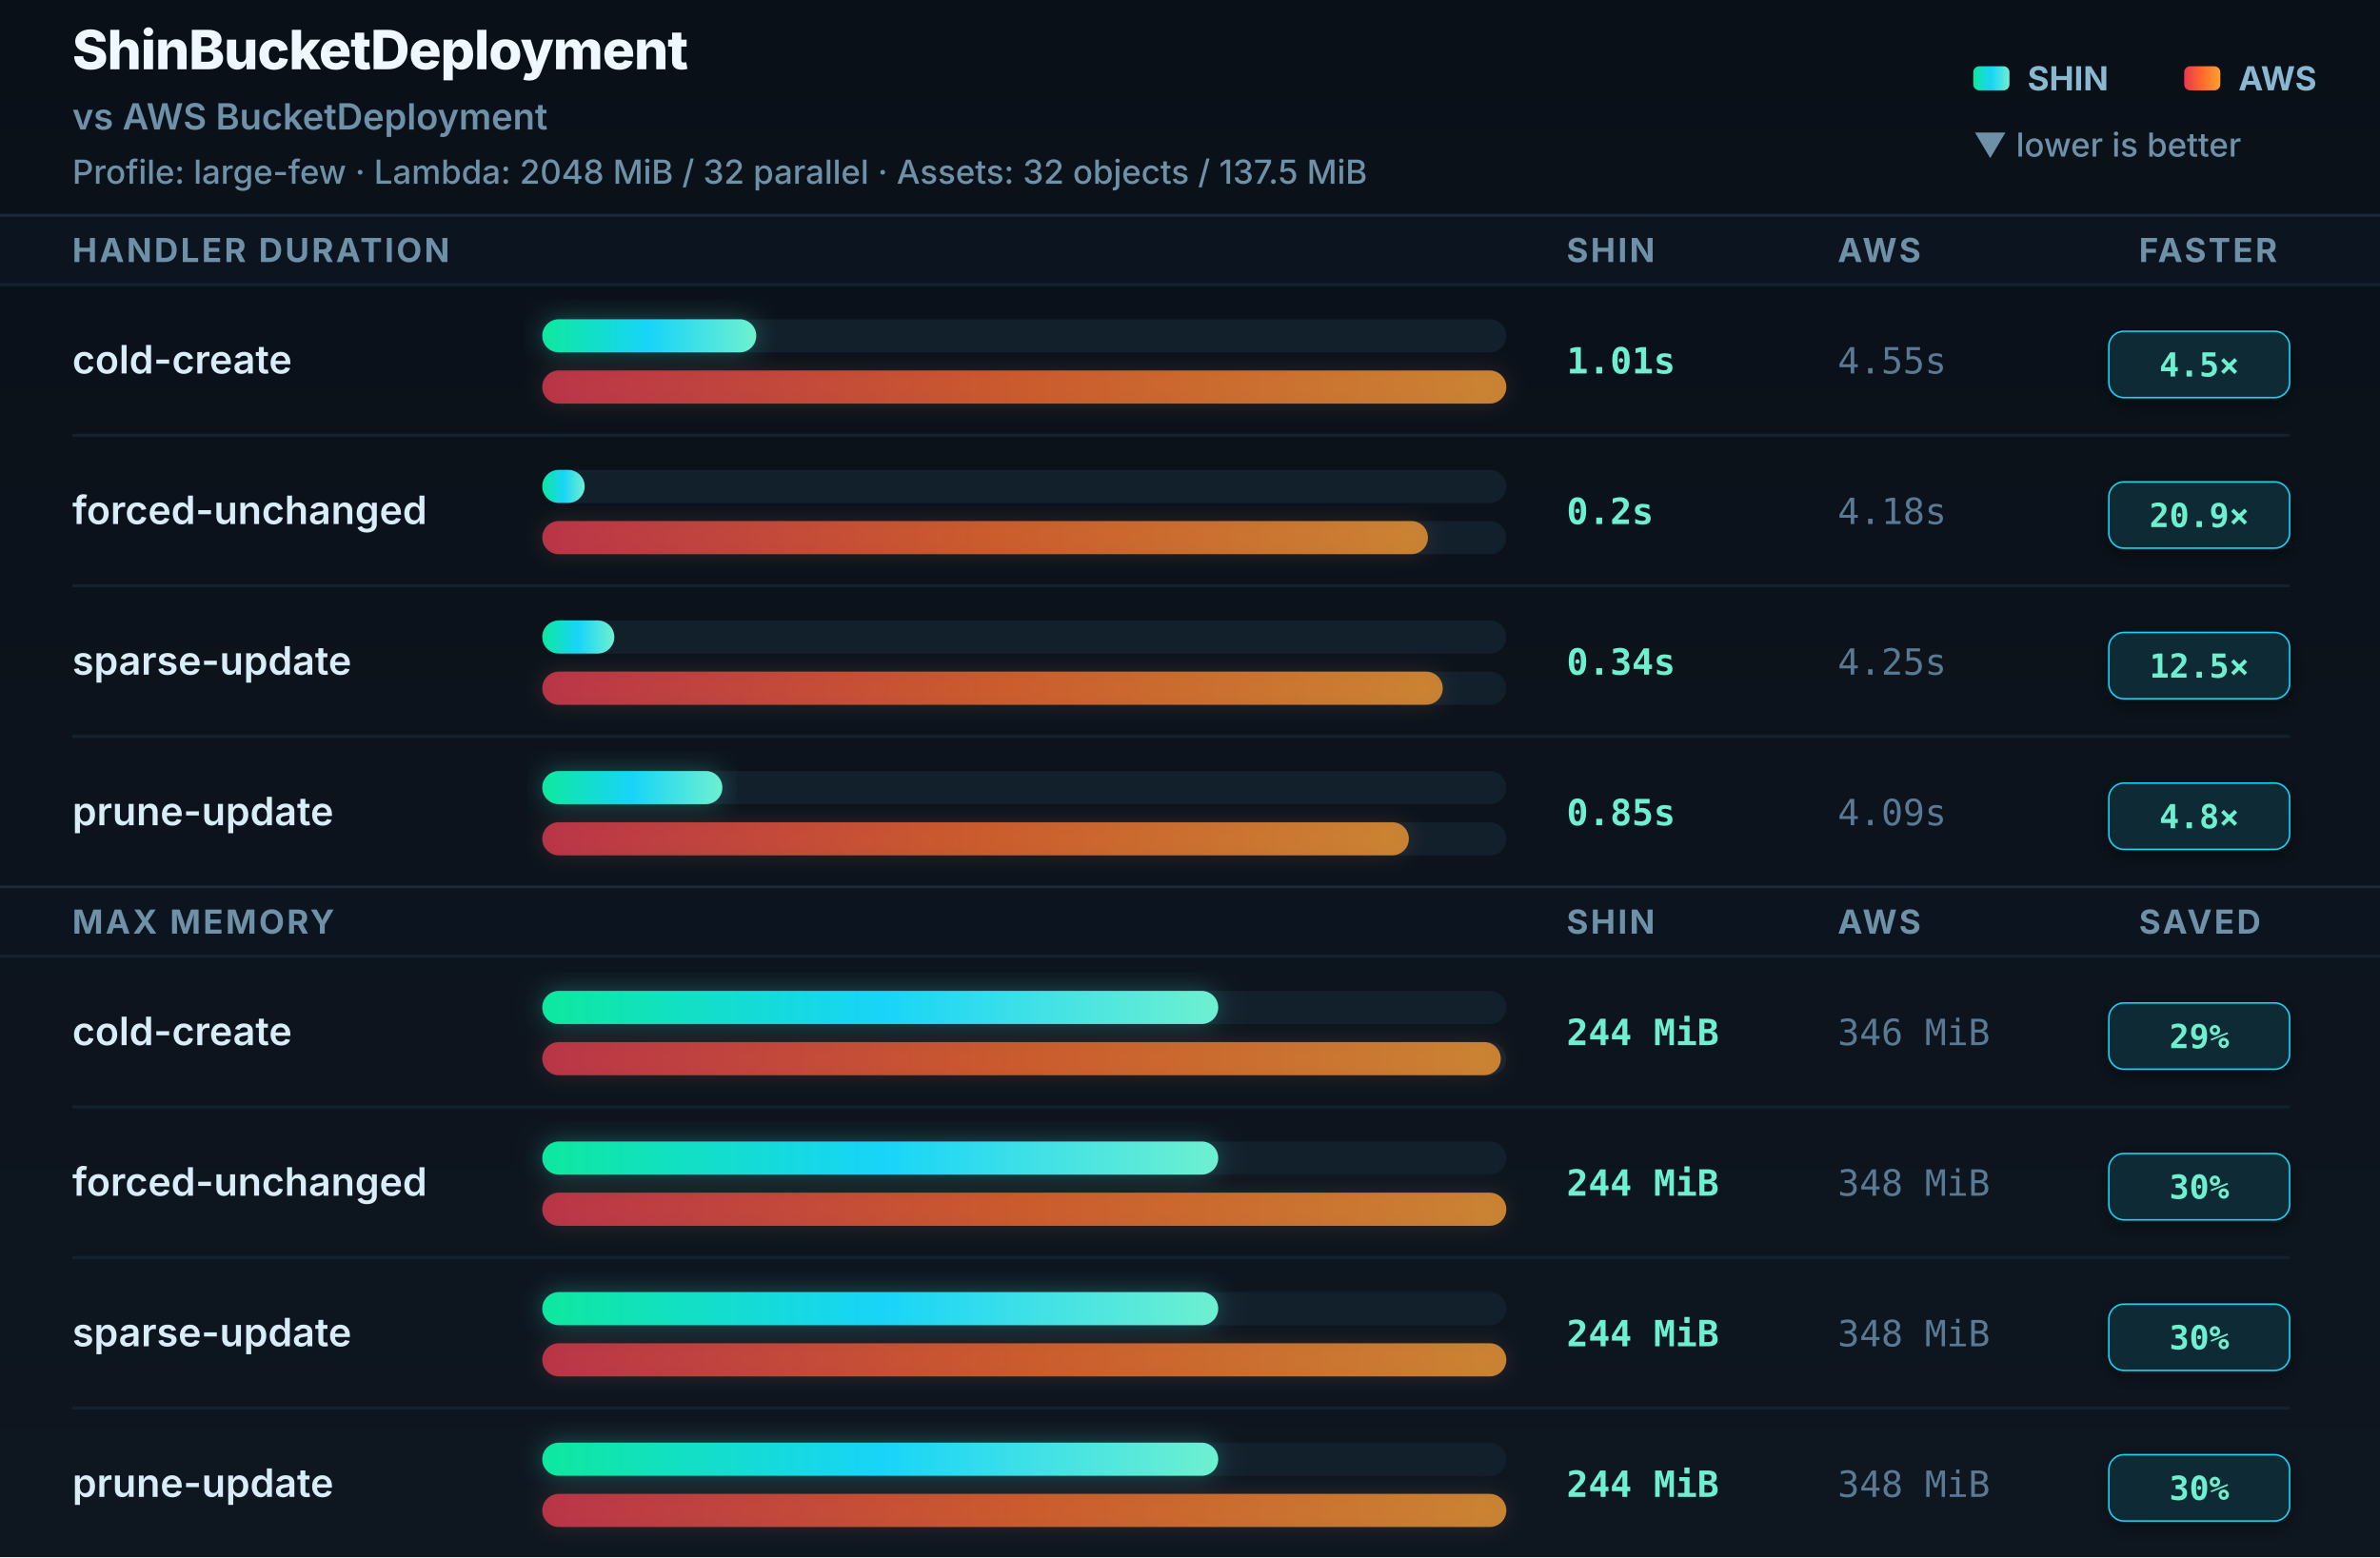
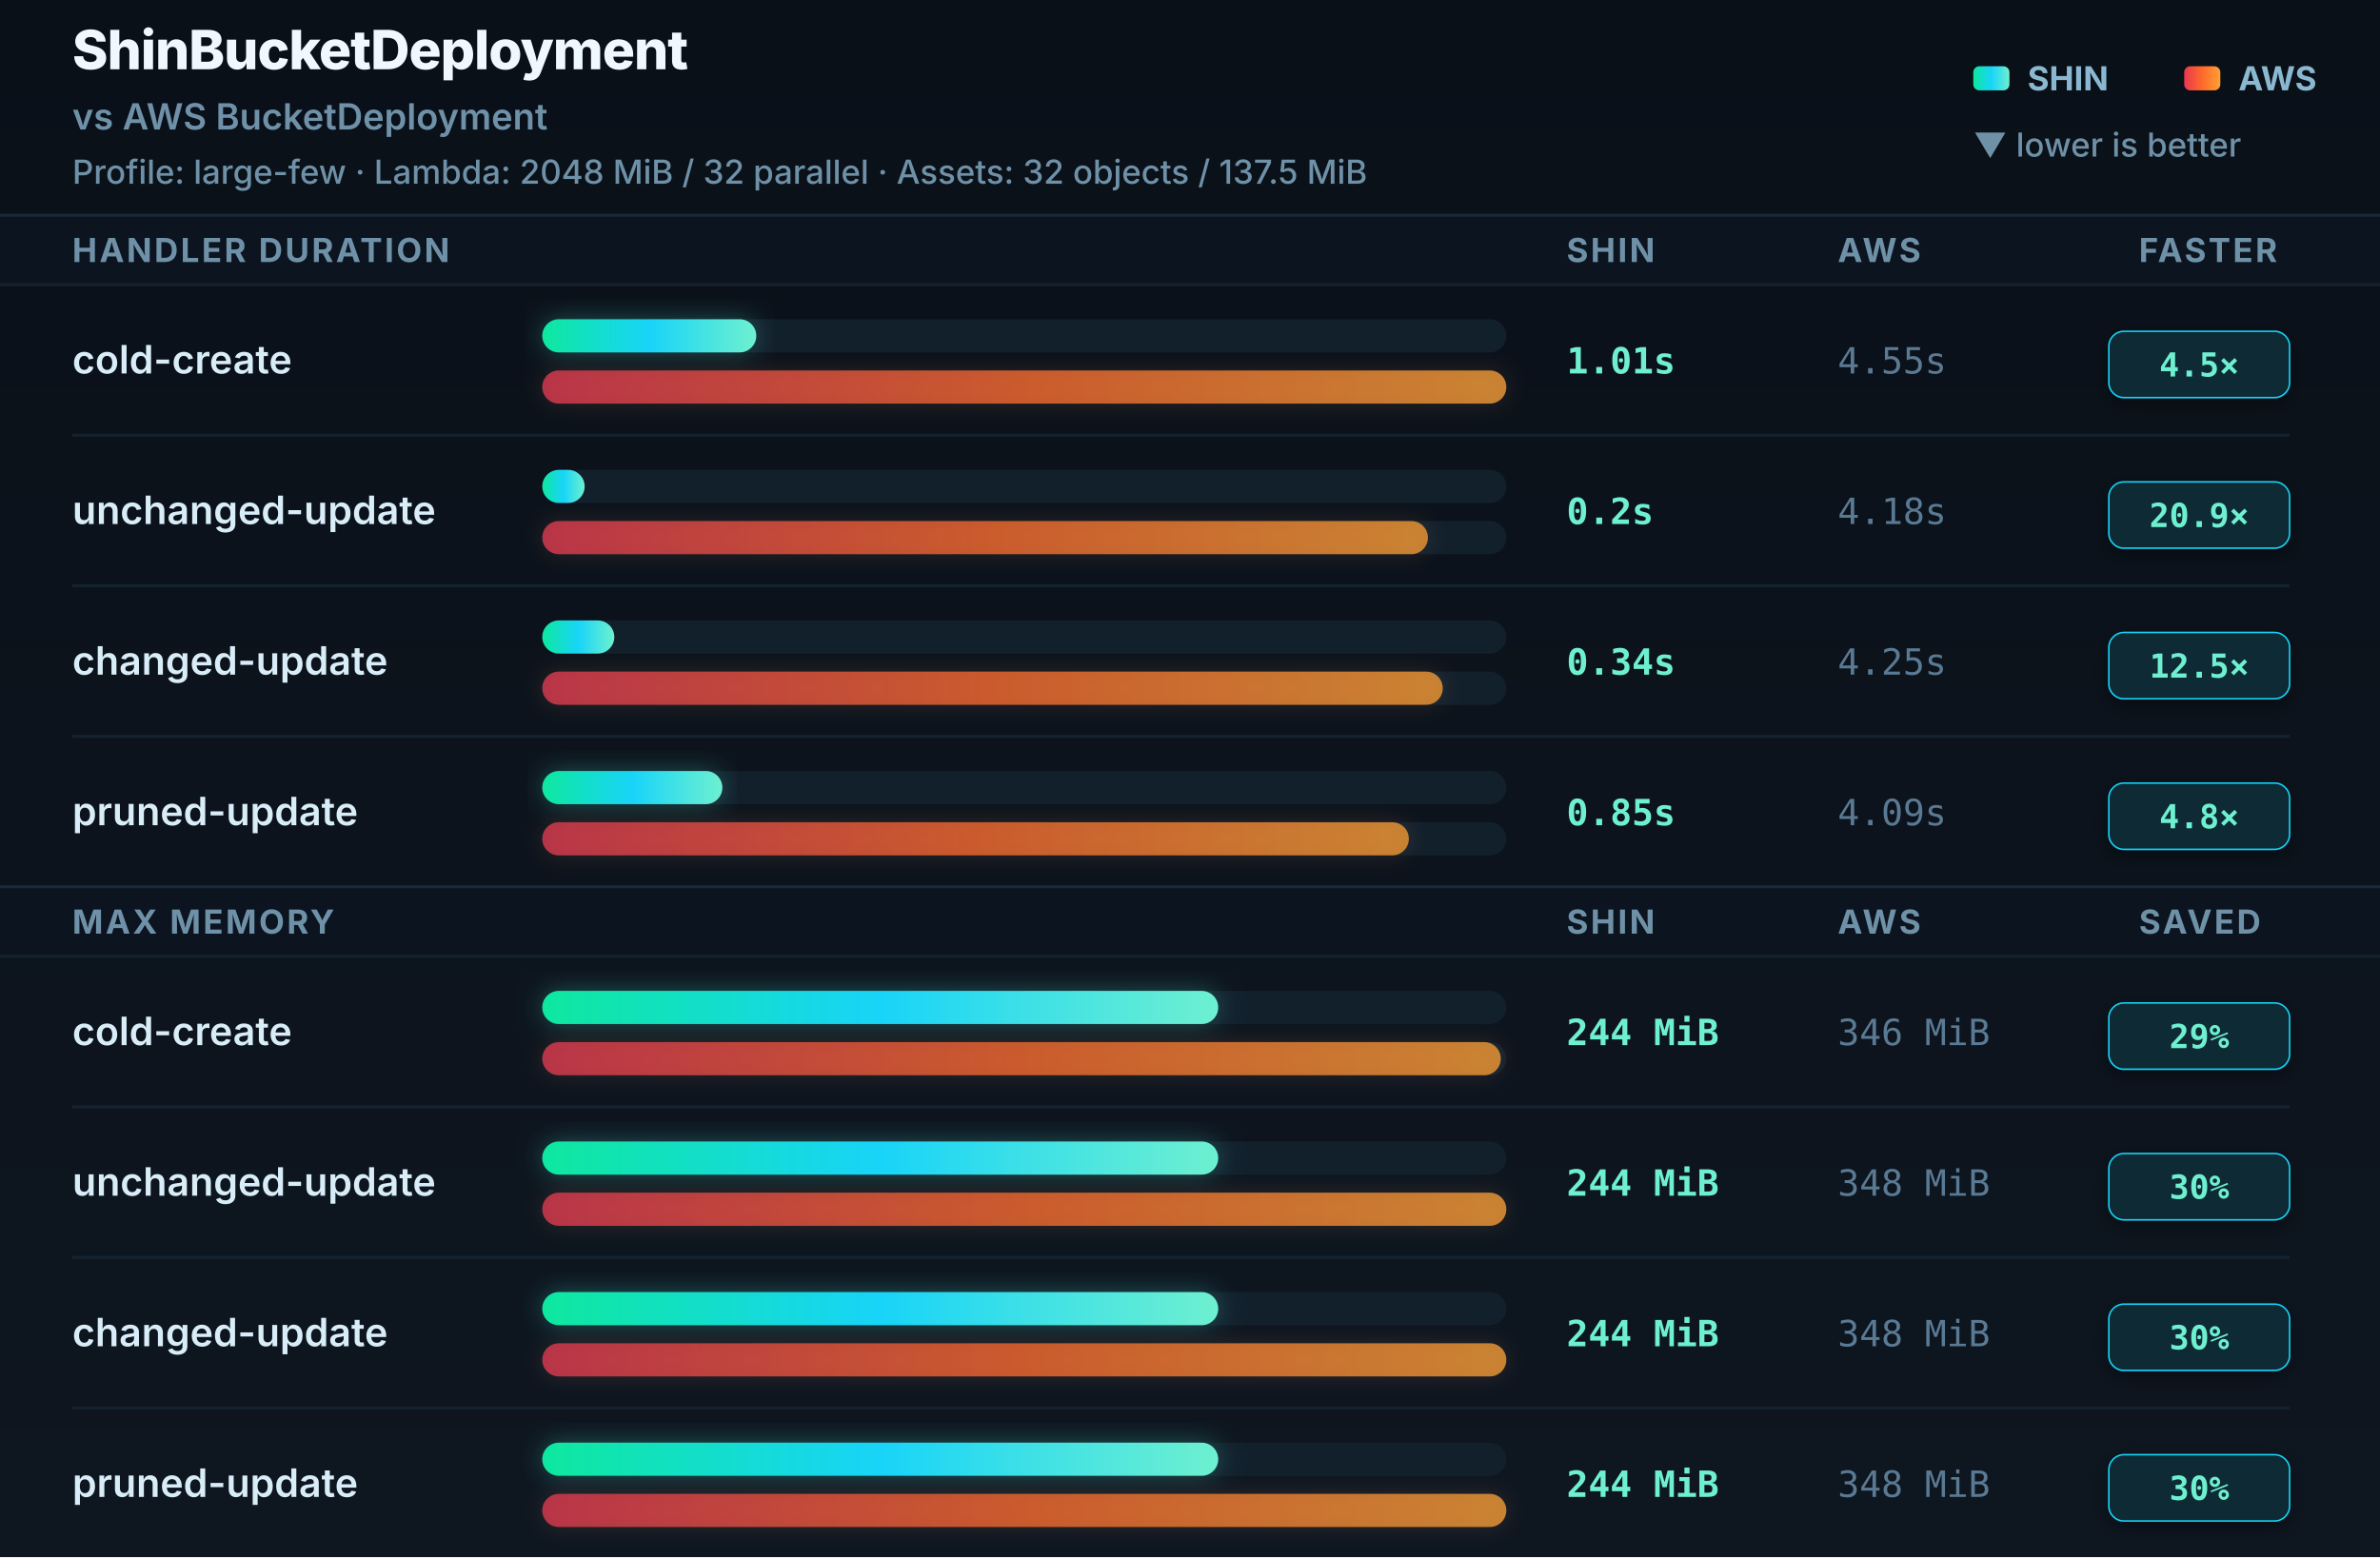
<svg xmlns="http://www.w3.org/2000/svg" width="790" height="517" viewBox="0 0 790 517" role="img" aria-labelledby="title desc">
  <defs>
    <linearGradient id="shin" x1="0" y1="0" x2="1" y2="0">
      <stop offset="0" stop-color="#0ee89e" />
      <stop offset="0.5" stop-color="#18d4f8" />
      <stop offset="1" stop-color="#6ef0d0" />
    </linearGradient>
    <linearGradient id="aws" x1="0" y1="0" x2="1" y2="0">
      <stop offset="0" stop-color="#e8384f" />
      <stop offset="0.5" stop-color="#ff6a2b" />
      <stop offset="1" stop-color="#ffa033" />
    </linearGradient>
    <linearGradient id="bgGrad" x1="0" y1="0" x2="0" y2="1">
      <stop offset="0" stop-color="#0a1018" />
      <stop offset="1" stop-color="#0e1620" />
    </linearGradient>
    <filter id="gS" x="-8%" y="-60%" width="116%" height="220%">
      <feGaussianBlur in="SourceGraphic" stdDeviation="4" />
      <feColorMatrix type="matrix" values="0 0 0 0 0.06 0 0 0 0 0.85 0 0 0 0 0.7 0 0 0 0.6 0" />
    </filter>
    <filter id="gA" x="-8%" y="-60%" width="116%" height="220%">
      <feGaussianBlur in="SourceGraphic" stdDeviation="3.5" />
      <feColorMatrix type="matrix" values="0 0 0 0 0.95 0 0 0 0 0.35 0 0 0 0 0.15 0 0 0 0.4 0" />
    </filter>
    <filter id="badgeShadow" x="-20%" y="-30%" width="140%" height="160%">
      <feDropShadow dx="0" dy="2" stdDeviation="3" flood-color="#000" flood-opacity="0.4" />
    </filter>
  </defs>
  <rect width="790" height="517" fill="url(#bgGrad)" />
  <text x="24" y="23" font-family="Inter, -apple-system, sans-serif" font-size="18" font-weight="800" fill="#f0f8ff" letter-spacing="-0.3">ShinBucketDeployment</text>
  <text x="24" y="43" font-family="Inter, -apple-system, sans-serif" font-size="12" font-weight="600" fill="#6f91a8">vs AWS BucketDeployment</text>
  <text x="24" y="61" font-family="Inter, -apple-system, sans-serif" font-size="11" font-weight="500" fill="#6f91a8">Profile: large-few · Lambda: 2048 MiB / 32 parallel · Assets: 32 objects / 137.5 MiB</text>
  <rect x="655" y="22" width="12" height="8" rx="2" fill="url(#shin)" />
  <text x="673" y="30" font-family="Inter, -apple-system, sans-serif" font-size="11" font-weight="700" fill="#8ab8d0">SHIN</text>
  <rect x="725" y="22" width="12" height="8" rx="2" fill="url(#aws)" />
  <text x="743" y="30" font-family="Inter, -apple-system, sans-serif" font-size="11" font-weight="700" fill="#8ab8d0">AWS</text>
  <text x="655" y="52" font-family="Inter, -apple-system, sans-serif" font-size="11" font-weight="500" fill="#6f91a8">▼ lower is better</text>
  <rect x="0" y="71" width="790" height="1" fill="#1a2a38" />
  <rect y="72" width="790" height="22" fill="#0c1420" />
  <text x="24" y="87" font-family="Inter, -apple-system, sans-serif" font-size="11" font-weight="700" fill="#6f91a8" letter-spacing="0.8">HANDLER DURATION</text>
  <text x="520" y="87" font-family="Inter, -apple-system, sans-serif" font-size="11" font-weight="700" fill="#6f91a8" letter-spacing="0.8">SHIN</text>
  <text x="610" y="87" font-family="Inter, -apple-system, sans-serif" font-size="11" font-weight="700" fill="#6f91a8" letter-spacing="0.8">AWS</text>
  <text x="710" y="87" font-family="Inter, -apple-system, sans-serif" font-size="11" font-weight="700" fill="#6f91a8" letter-spacing="0.8">FASTER</text>
  <rect x="0" y="94" width="790" height="1" fill="#142230" />
  <text x="24" y="124" font-family="Inter, -apple-system, sans-serif" font-size="13" font-weight="600" fill="#d8edf8">cold-create</text>
  <rect x="180" y="106" width="320" height="11" rx="5.5" fill="#12202c" />
  <rect x="180" y="106" width="71.033" height="11" rx="5.5" fill="url(#shin)" filter="url(#gS)" opacity="0.5" />
  <rect x="180" y="106" width="71.033" height="11" rx="5.5" fill="url(#shin)" />
  <rect x="180" y="123" width="320" height="11" rx="5.5" fill="#12202c" />
  <rect x="180" y="123" width="320" height="11" rx="5.5" fill="url(#aws)" filter="url(#gA)" opacity="0.35" />
  <rect x="180" y="123" width="320" height="11" rx="5.5" fill="url(#aws)" opacity="0.75" />
  <text x="520" y="124" font-family="JetBrains Mono, monospace" font-size="12" font-weight="700" fill="#6ef0d0">1.01s</text>
  <text x="610" y="124" font-family="JetBrains Mono, monospace" font-size="12" font-weight="400" fill="#5a7a94">4.55s</text>
  <rect x="700" y="110" width="60" height="22" rx="5" fill="#082b35" stroke="#18d4f8" stroke-width="0.5" filter="url(#badgeShadow)" />
  <text x="730" y="125" text-anchor="middle" font-family="JetBrains Mono, monospace" font-size="11" font-weight="800" fill="#6ef0d0">4.5×</text>
  <rect x="24" y="144" width="736" height="1" fill="#142230" />
-   <text x="24" y="174" font-family="Inter, -apple-system, sans-serif" font-size="13" font-weight="600" fill="#d8edf8">forced-unchanged</text>
+   <text x="24" y="174" font-family="Inter, -apple-system, sans-serif" font-size="13" font-weight="600" fill="#d8edf8">unchanged-update</text>
  <rect x="180" y="156" width="320" height="11" rx="5.5" fill="#12202c" />
  <rect x="180" y="156" width="14.066" height="11" rx="5.5" fill="url(#shin)" />
  <rect x="180" y="173" width="320" height="11" rx="5.5" fill="#12202c" />
  <rect x="180" y="173" width="293.978" height="11" rx="5.5" fill="url(#aws)" filter="url(#gA)" opacity="0.35" />
  <rect x="180" y="173" width="293.978" height="11" rx="5.5" fill="url(#aws)" opacity="0.75" />
  <text x="520" y="174" font-family="JetBrains Mono, monospace" font-size="12" font-weight="700" fill="#6ef0d0">0.2s</text>
  <text x="610" y="174" font-family="JetBrains Mono, monospace" font-size="12" font-weight="400" fill="#5a7a94">4.18s</text>
  <rect x="700" y="160" width="60" height="22" rx="5" fill="#082b35" stroke="#18d4f8" stroke-width="0.5" filter="url(#badgeShadow)" />
  <text x="730" y="175" text-anchor="middle" font-family="JetBrains Mono, monospace" font-size="11" font-weight="800" fill="#6ef0d0">20.9×</text>
  <rect x="24" y="194" width="736" height="1" fill="#142230" />
-   <text x="24" y="224" font-family="Inter, -apple-system, sans-serif" font-size="13" font-weight="600" fill="#d8edf8">sparse-update</text>
+   <text x="24" y="224" font-family="Inter, -apple-system, sans-serif" font-size="13" font-weight="600" fill="#d8edf8">changed-update</text>
  <rect x="180" y="206" width="320" height="11" rx="5.5" fill="#12202c" />
  <rect x="180" y="206" width="23.912" height="11" rx="5.5" fill="url(#shin)" />
  <rect x="180" y="223" width="320" height="11" rx="5.5" fill="#12202c" />
  <rect x="180" y="223" width="298.901" height="11" rx="5.5" fill="url(#aws)" filter="url(#gA)" opacity="0.35" />
  <rect x="180" y="223" width="298.901" height="11" rx="5.5" fill="url(#aws)" opacity="0.75" />
  <text x="520" y="224" font-family="JetBrains Mono, monospace" font-size="12" font-weight="700" fill="#6ef0d0">0.34s</text>
  <text x="610" y="224" font-family="JetBrains Mono, monospace" font-size="12" font-weight="400" fill="#5a7a94">4.25s</text>
  <rect x="700" y="210" width="60" height="22" rx="5" fill="#082b35" stroke="#18d4f8" stroke-width="0.5" filter="url(#badgeShadow)" />
  <text x="730" y="225" text-anchor="middle" font-family="JetBrains Mono, monospace" font-size="11" font-weight="800" fill="#6ef0d0">12.5×</text>
  <rect x="24" y="244" width="736" height="1" fill="#142230" />
-   <text x="24" y="274" font-family="Inter, -apple-system, sans-serif" font-size="13" font-weight="600" fill="#d8edf8">prune-update</text>
+   <text x="24" y="274" font-family="Inter, -apple-system, sans-serif" font-size="13" font-weight="600" fill="#d8edf8">pruned-update</text>
  <rect x="180" y="256" width="320" height="11" rx="5.5" fill="#12202c" />
  <rect x="180" y="256" width="59.78" height="11" rx="5.5" fill="url(#shin)" filter="url(#gS)" opacity="0.5" />
  <rect x="180" y="256" width="59.78" height="11" rx="5.5" fill="url(#shin)" />
  <rect x="180" y="273" width="320" height="11" rx="5.5" fill="#12202c" />
  <rect x="180" y="273" width="287.648" height="11" rx="5.5" fill="url(#aws)" filter="url(#gA)" opacity="0.35" />
  <rect x="180" y="273" width="287.648" height="11" rx="5.5" fill="url(#aws)" opacity="0.75" />
  <text x="520" y="274" font-family="JetBrains Mono, monospace" font-size="12" font-weight="700" fill="#6ef0d0">0.85s</text>
  <text x="610" y="274" font-family="JetBrains Mono, monospace" font-size="12" font-weight="400" fill="#5a7a94">4.09s</text>
  <rect x="700" y="260" width="60" height="22" rx="5" fill="#082b35" stroke="#18d4f8" stroke-width="0.5" filter="url(#badgeShadow)" />
  <text x="730" y="275" text-anchor="middle" font-family="JetBrains Mono, monospace" font-size="11" font-weight="800" fill="#6ef0d0">4.8×</text>
  <rect x="0" y="294" width="790" height="1" fill="#1a2a38" />
  <rect y="295" width="790" height="22" fill="#0c1420" />
  <text x="24" y="310" font-family="Inter, -apple-system, sans-serif" font-size="11" font-weight="700" fill="#6f91a8" letter-spacing="0.8">MAX MEMORY</text>
  <text x="520" y="310" font-family="Inter, -apple-system, sans-serif" font-size="11" font-weight="700" fill="#6f91a8" letter-spacing="0.8">SHIN</text>
  <text x="610" y="310" font-family="Inter, -apple-system, sans-serif" font-size="11" font-weight="700" fill="#6f91a8" letter-spacing="0.8">AWS</text>
  <text x="710" y="310" font-family="Inter, -apple-system, sans-serif" font-size="11" font-weight="700" fill="#6f91a8" letter-spacing="0.8">SAVED</text>
  <rect x="0" y="317" width="790" height="1" fill="#142230" />
  <text x="24" y="347" font-family="Inter, -apple-system, sans-serif" font-size="13" font-weight="600" fill="#d8edf8">cold-create</text>
  <rect x="180" y="329" width="320" height="11" rx="5.5" fill="#12202c" />
  <rect x="180" y="329" width="224.368" height="11" rx="5.5" fill="url(#shin)" filter="url(#gS)" opacity="0.5" />
  <rect x="180" y="329" width="224.368" height="11" rx="5.5" fill="url(#shin)" />
  <rect x="180" y="346" width="320" height="11" rx="5.5" fill="#12202c" />
  <rect x="180" y="346" width="318.161" height="11" rx="5.5" fill="url(#aws)" filter="url(#gA)" opacity="0.35" />
  <rect x="180" y="346" width="318.161" height="11" rx="5.5" fill="url(#aws)" opacity="0.75" />
  <text x="520" y="347" font-family="JetBrains Mono, monospace" font-size="12" font-weight="700" fill="#6ef0d0">244 MiB</text>
  <text x="610" y="347" font-family="JetBrains Mono, monospace" font-size="12" font-weight="400" fill="#5a7a94">346 MiB</text>
  <rect x="700" y="333" width="60" height="22" rx="5" fill="#082b35" stroke="#18d4f8" stroke-width="0.5" filter="url(#badgeShadow)" />
  <text x="730" y="348" text-anchor="middle" font-family="JetBrains Mono, monospace" font-size="11" font-weight="800" fill="#6ef0d0">29%</text>
  <rect x="24" y="367" width="736" height="1" fill="#142230" />
-   <text x="24" y="397" font-family="Inter, -apple-system, sans-serif" font-size="13" font-weight="600" fill="#d8edf8">forced-unchanged</text>
+   <text x="24" y="397" font-family="Inter, -apple-system, sans-serif" font-size="13" font-weight="600" fill="#d8edf8">unchanged-update</text>
  <rect x="180" y="379" width="320" height="11" rx="5.5" fill="#12202c" />
  <rect x="180" y="379" width="224.368" height="11" rx="5.5" fill="url(#shin)" filter="url(#gS)" opacity="0.5" />
  <rect x="180" y="379" width="224.368" height="11" rx="5.5" fill="url(#shin)" />
  <rect x="180" y="396" width="320" height="11" rx="5.5" fill="#12202c" />
  <rect x="180" y="396" width="320" height="11" rx="5.5" fill="url(#aws)" filter="url(#gA)" opacity="0.35" />
  <rect x="180" y="396" width="320" height="11" rx="5.5" fill="url(#aws)" opacity="0.75" />
  <text x="520" y="397" font-family="JetBrains Mono, monospace" font-size="12" font-weight="700" fill="#6ef0d0">244 MiB</text>
  <text x="610" y="397" font-family="JetBrains Mono, monospace" font-size="12" font-weight="400" fill="#5a7a94">348 MiB</text>
  <rect x="700" y="383" width="60" height="22" rx="5" fill="#082b35" stroke="#18d4f8" stroke-width="0.5" filter="url(#badgeShadow)" />
  <text x="730" y="398" text-anchor="middle" font-family="JetBrains Mono, monospace" font-size="11" font-weight="800" fill="#6ef0d0">30%</text>
  <rect x="24" y="417" width="736" height="1" fill="#142230" />
-   <text x="24" y="447" font-family="Inter, -apple-system, sans-serif" font-size="13" font-weight="600" fill="#d8edf8">sparse-update</text>
+   <text x="24" y="447" font-family="Inter, -apple-system, sans-serif" font-size="13" font-weight="600" fill="#d8edf8">changed-update</text>
  <rect x="180" y="429" width="320" height="11" rx="5.5" fill="#12202c" />
  <rect x="180" y="429" width="224.368" height="11" rx="5.5" fill="url(#shin)" filter="url(#gS)" opacity="0.5" />
  <rect x="180" y="429" width="224.368" height="11" rx="5.5" fill="url(#shin)" />
  <rect x="180" y="446" width="320" height="11" rx="5.5" fill="#12202c" />
  <rect x="180" y="446" width="320" height="11" rx="5.5" fill="url(#aws)" filter="url(#gA)" opacity="0.35" />
  <rect x="180" y="446" width="320" height="11" rx="5.5" fill="url(#aws)" opacity="0.75" />
  <text x="520" y="447" font-family="JetBrains Mono, monospace" font-size="12" font-weight="700" fill="#6ef0d0">244 MiB</text>
  <text x="610" y="447" font-family="JetBrains Mono, monospace" font-size="12" font-weight="400" fill="#5a7a94">348 MiB</text>
  <rect x="700" y="433" width="60" height="22" rx="5" fill="#082b35" stroke="#18d4f8" stroke-width="0.5" filter="url(#badgeShadow)" />
  <text x="730" y="448" text-anchor="middle" font-family="JetBrains Mono, monospace" font-size="11" font-weight="800" fill="#6ef0d0">30%</text>
  <rect x="24" y="467" width="736" height="1" fill="#142230" />
-   <text x="24" y="497" font-family="Inter, -apple-system, sans-serif" font-size="13" font-weight="600" fill="#d8edf8">prune-update</text>
+   <text x="24" y="497" font-family="Inter, -apple-system, sans-serif" font-size="13" font-weight="600" fill="#d8edf8">pruned-update</text>
  <rect x="180" y="479" width="320" height="11" rx="5.5" fill="#12202c" />
  <rect x="180" y="479" width="224.368" height="11" rx="5.5" fill="url(#shin)" filter="url(#gS)" opacity="0.5" />
  <rect x="180" y="479" width="224.368" height="11" rx="5.5" fill="url(#shin)" />
  <rect x="180" y="496" width="320" height="11" rx="5.5" fill="#12202c" />
  <rect x="180" y="496" width="320" height="11" rx="5.5" fill="url(#aws)" filter="url(#gA)" opacity="0.35" />
  <rect x="180" y="496" width="320" height="11" rx="5.5" fill="url(#aws)" opacity="0.75" />
  <text x="520" y="497" font-family="JetBrains Mono, monospace" font-size="12" font-weight="700" fill="#6ef0d0">244 MiB</text>
  <text x="610" y="497" font-family="JetBrains Mono, monospace" font-size="12" font-weight="400" fill="#5a7a94">348 MiB</text>
  <rect x="700" y="483" width="60" height="22" rx="5" fill="#082b35" stroke="#18d4f8" stroke-width="0.5" filter="url(#badgeShadow)" />
  <text x="730" y="498" text-anchor="middle" font-family="JetBrains Mono, monospace" font-size="11" font-weight="800" fill="#6ef0d0">30%</text>
</svg>
